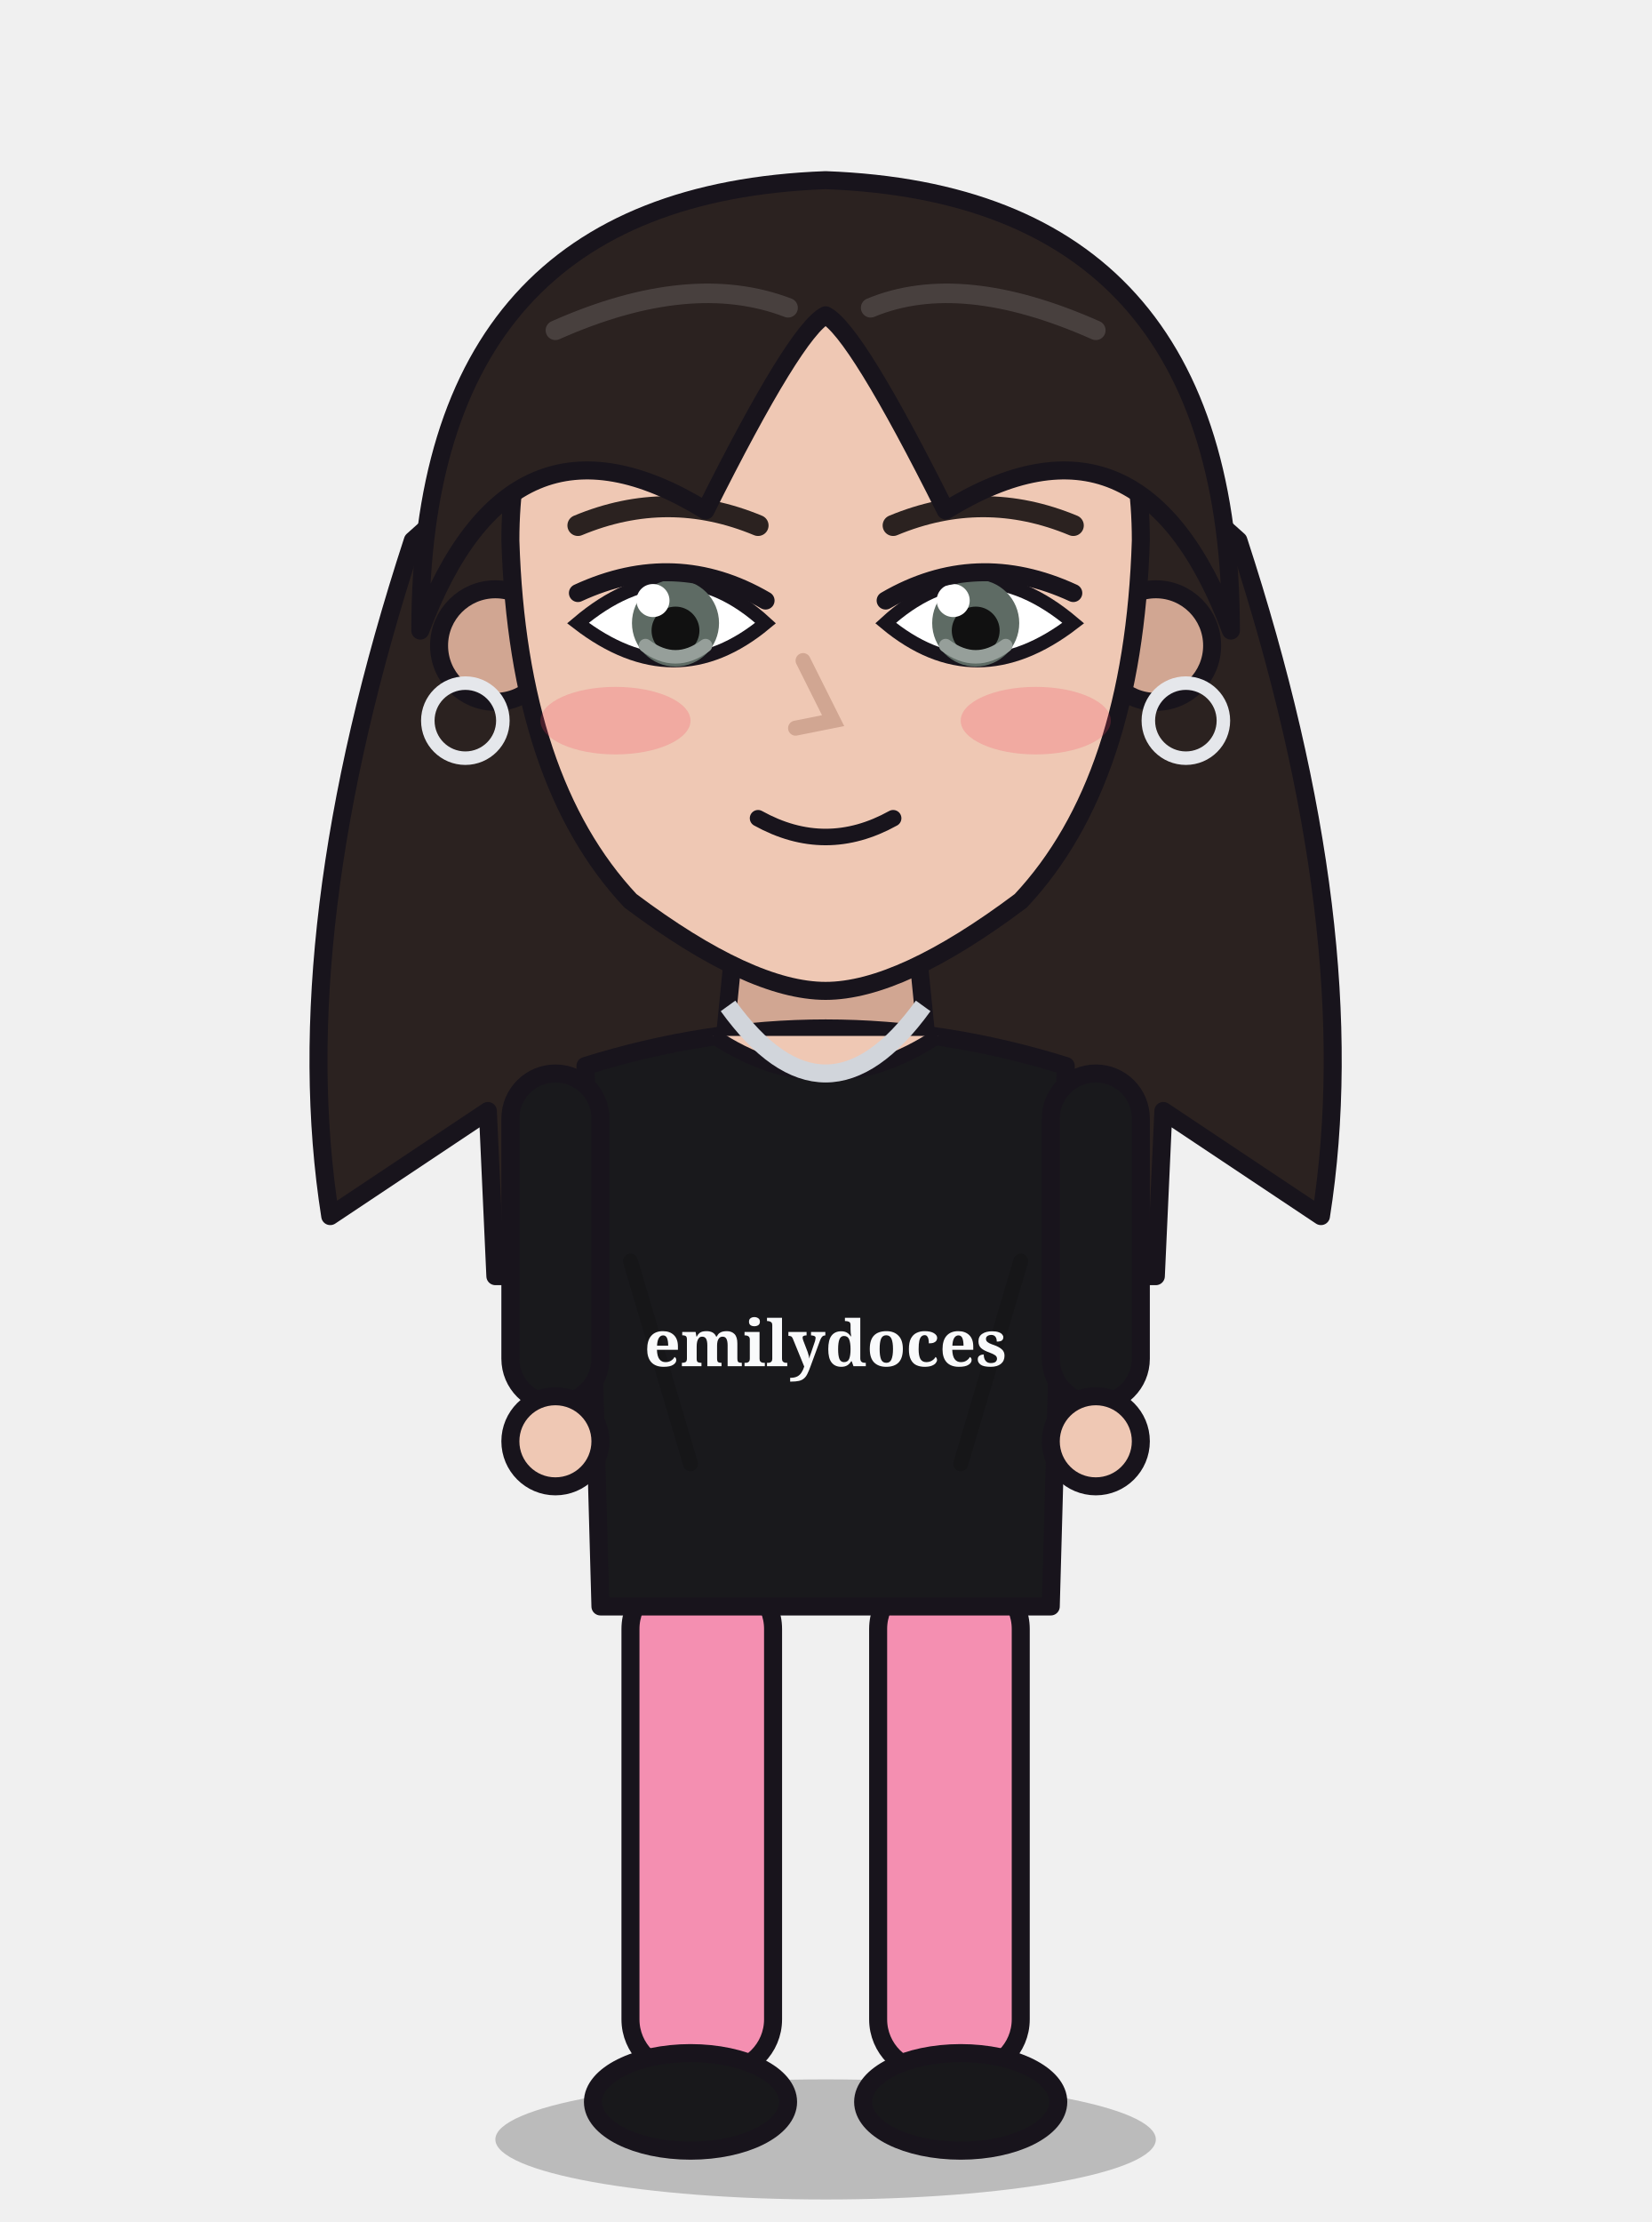
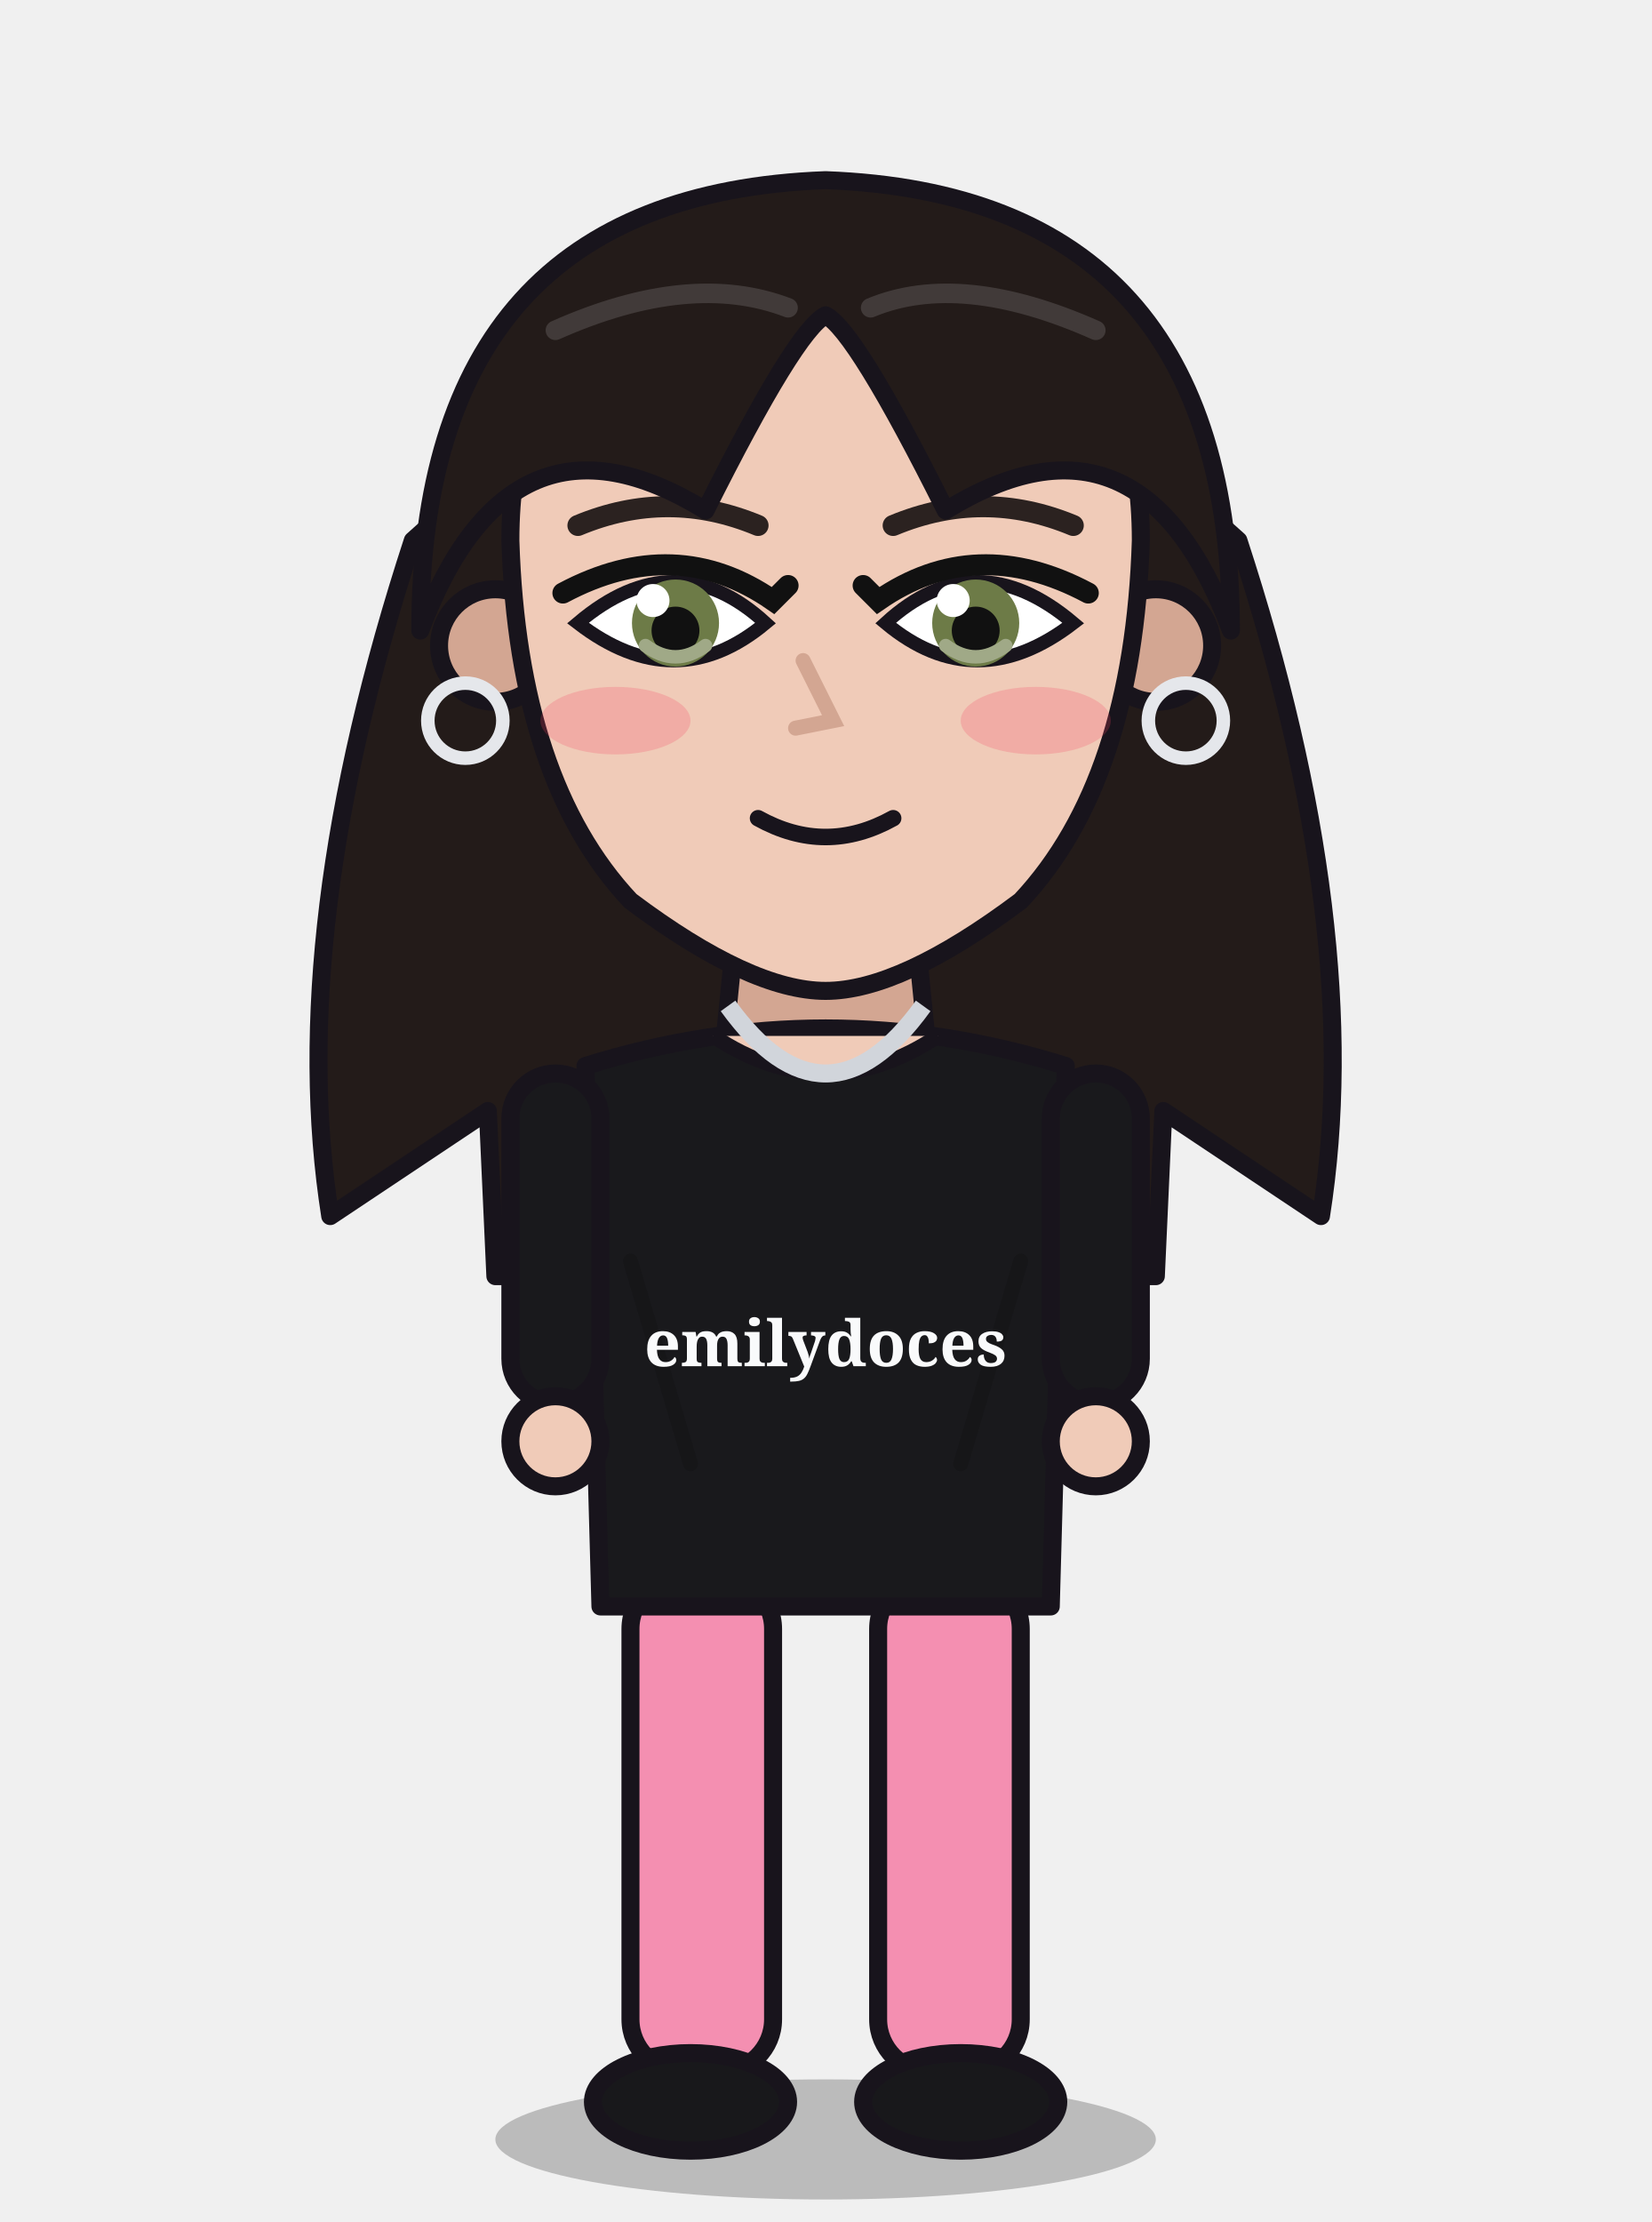
<svg xmlns="http://www.w3.org/2000/svg" viewBox="0 0 220 296" class="luiggi-rig-svg" data-char="emily">
  <g class="rig-root">
    <ellipse cx="110" cy="285" rx="44" ry="8" fill="rgba(0,0,0,0.22)" />
    <g class="rig-hair-back">
-       <path d="M55 72 Q38 124 44 162 L65 148 L66 170 L154 170 L155 148 L176 162 Q182 124 165 72 Q110 22 55 72 Z" fill="#2B2220" stroke="#18141C" stroke-width="2.4" stroke-linejoin="round" />
+       <path d="M55 72 Q38 124 44 162 L65 148 L66 170 L154 170 L155 148 L176 162 Q182 124 165 72 Q110 22 55 72 Z" fill="#231B19" stroke="#18141C" stroke-width="2.4" stroke-linejoin="round" />
    </g>
    <g class="rig-legs">
      <g class="rig-leg-l">
        <rect x="84" y="210" width="19" height="66" rx="7" fill="#F48FB1" stroke="#18141C" stroke-width="2.4" />
        <ellipse cx="92" cy="280" rx="13" ry="6.5" fill="#18181B" stroke="#18141C" stroke-width="2.4" />
      </g>
      <g class="rig-leg-r">
        <rect x="117" y="210" width="19" height="66" rx="7" fill="#F48FB1" stroke="#18141C" stroke-width="2.4" />
        <ellipse cx="128" cy="280" rx="13" ry="6.5" fill="#18181B" stroke="#18141C" stroke-width="2.4" />
      </g>
    </g>
-     <path d="M98 124 L122 124 L124 144 Q110 150 96 144 Z" fill="#D1A692" stroke="#18141C" stroke-width="2.4" />
+     <path d="M98 124 L122 124 L124 144 Q110 150 96 144 Z" fill="#D3A692" stroke="#18141C" stroke-width="2.4" />
    <g class="rig-torso">
      <path d="M78 142 Q110 132 142 142 L140 214 L80 214 Z" fill="#19191C" stroke="#18141C" stroke-width="2.4" stroke-linejoin="round" />
-       <path d="M95 138 Q110 148 125 138" fill="#EFC8B4" stroke="#18141C" stroke-width="2" />
+       <path d="M95 138 Q110 148 125 138" fill="#F0CBB8" stroke="#18141C" stroke-width="2" />
      <path d="M84 168 L92 195 M136 168 L128 195" stroke="#141416" stroke-width="2" opacity="0.6" stroke-linecap="round" />
      <text x="110" y="182" text-anchor="middle" font-family="Georgia, serif" font-weight="bold" font-size="8.5" fill="#F9FAFB">emilydoces</text>
    </g>
    <g class="rig-arms">
      <g class="rig-arm-l">
        <rect x="68" y="143" width="12" height="44" rx="6" fill="#19191C" stroke="#18141C" stroke-width="2.4" />
-         <circle cx="74" cy="192" r="6" fill="#EFC8B4" stroke="#18141C" stroke-width="2.4" />
+         <circle cx="74" cy="192" r="6" fill="#F0CBB8" stroke="#18141C" stroke-width="2.4" />
      </g>
      <g class="rig-arm-r">
        <rect x="140" y="143" width="12" height="44" rx="6" fill="#19191C" stroke="#18141C" stroke-width="2.4" />
-         <circle cx="146" cy="192" r="6" fill="#EFC8B4" stroke="#18141C" stroke-width="2.4" />
+         <circle cx="146" cy="192" r="6" fill="#F0CBB8" stroke="#18141C" stroke-width="2.4" />
      </g>
    </g>
    <g class="rig-head">
-       <circle cx="66" cy="86" r="7.5" fill="#D1A692" stroke="#18141C" stroke-width="2.4" />
-       <circle cx="154" cy="86" r="7.5" fill="#D1A692" stroke="#18141C" stroke-width="2.4" />
-       <path d="M68 72 Q68 34 110 34 Q152 34 152 72 Q151 104 136 120 Q120 132 110 132 Q100 132 84 120 Q69 104 68 72 Z" fill="#EFC8B4" stroke="#18141C" stroke-width="2.4" stroke-linejoin="round" />
-       <path d="M107 88 L111 96 L106 97" fill="none" stroke="#D1A692" stroke-width="2" stroke-linecap="round" />
+       <circle cx="66" cy="86" r="7.5" fill="#D3A692" stroke="#18141C" stroke-width="2.4" />
+       <circle cx="154" cy="86" r="7.5" fill="#D3A692" stroke="#18141C" stroke-width="2.4" />
+       <path d="M68 72 Q68 34 110 34 Q152 34 152 72 Q151 104 136 120 Q120 132 110 132 Q100 132 84 120 Q69 104 68 72 Z" fill="#F0CBB8" stroke="#18141C" stroke-width="2.4" stroke-linejoin="round" />
+       <path d="M107 88 L111 96 L106 97" fill="none" stroke="#D3A692" stroke-width="2" stroke-linecap="round" />
      <ellipse cx="82" cy="96" rx="10" ry="4.5" fill="#F43F5E" opacity="0.22" />
      <ellipse cx="138" cy="96" rx="10" ry="4.5" fill="#F43F5E" opacity="0.22" />
      <g class="rig-eyes">
        <path d="M77 83 Q90 72 102 83 Q90 93 77 83 Z" fill="#FFFFFF" stroke="#18141C" stroke-width="1.8" />
        <path d="M118 83 Q130 72 143 83 Q130 93 118 83 Z" fill="#FFFFFF" stroke="#18141C" stroke-width="1.8" />
-         <circle cx="90" cy="83" r="5.8" fill="#5E6B64" />
-         <circle cx="130" cy="83" r="5.8" fill="#5E6B64" />
+         <circle cx="90" cy="83" r="5.8" fill="#6D7B47" />
+         <circle cx="130" cy="83" r="5.8" fill="#6D7B47" />
        <circle cx="90" cy="84" r="3.19" fill="#111" />
        <circle cx="130" cy="84" r="3.19" fill="#111" />
-         <path d="M86 86 Q90 89 94 86" fill="none" stroke="#969f9a" stroke-width="1.8" stroke-linecap="round" />
-         <path d="M126 86 Q130 89 134 86" fill="none" stroke="#969f9a" stroke-width="1.8" stroke-linecap="round" />
+         <path d="M86 86 Q90 89 94 86" fill="none" stroke="#a0a987" stroke-width="1.8" stroke-linecap="round" />
+         <path d="M126 86 Q130 89 134 86" fill="none" stroke="#a0a987" stroke-width="1.8" stroke-linecap="round" />
        <circle cx="87" cy="80" r="2.2" fill="#FFF" />
        <circle cx="127" cy="80" r="2.2" fill="#FFF" />
-         <path d="M77 79 Q90 73 102 80 M118 80 Q130 73 143 79" fill="none" stroke="#18141C" stroke-width="2.4" stroke-linecap="round" />
+         <path d="M75 79 Q90 71 103 80 L105 78 M145 79 Q130 71 117 80 L115 78" fill="none" stroke="#111" stroke-width="2.8" stroke-linecap="round" />
      </g>
      <g class="rig-brows">
        <path d="M77 70 Q89 65 101 70" fill="none" stroke="#2B2220" stroke-width="2.8" stroke-linecap="round" />
        <path d="M119 70 Q131 65 143 70" fill="none" stroke="#2B2220" stroke-width="2.8" stroke-linecap="round" />
      </g>
      <g class="rig-mouth">
        <path d="M101 109 Q110 114 119 109" fill="none" stroke="#18141C" stroke-width="2.2" stroke-linecap="round" />
      </g>
    </g>
    <g class="rig-hair-front">
-       <path d="M56 84 Q56 26 110 24 Q164 26 164 84 Q152 52 126 68 Q114 44 110 42 Q106 44 94 68 Q68 52 56 84 Z" fill="#2B2220" stroke="#18141C" stroke-width="2.4" stroke-linejoin="round" />
-       <path d="M74 44 Q92 36 105 41 M116 41 Q128 36 146 44" fill="none" stroke="#605958" stroke-width="2.6" opacity="0.55" stroke-linecap="round" />
+       <path d="M56 84 Q56 26 110 24 Q164 26 164 84 Q152 52 126 68 Q114 44 110 42 Q106 44 94 68 Q68 52 56 84 Z" fill="#231B19" stroke="#18141C" stroke-width="2.4" stroke-linejoin="round" />
+       <path d="M74 44 Q92 36 105 41 M116 41 Q128 36 146 44" fill="none" stroke="#5a5453" stroke-width="2.6" opacity="0.55" stroke-linecap="round" />
    </g>
    <g class="rig-accessories">
      <circle cx="62" cy="96" r="5" fill="none" stroke="#E5E7EB" stroke-width="1.8" />
      <circle cx="158" cy="96" r="5" fill="none" stroke="#E5E7EB" stroke-width="1.8" />
      <path d="M97 134 Q110 152 123 134" fill="none" stroke="#D1D5DB" stroke-width="2.4" />
    </g>
  </g>
</svg>
